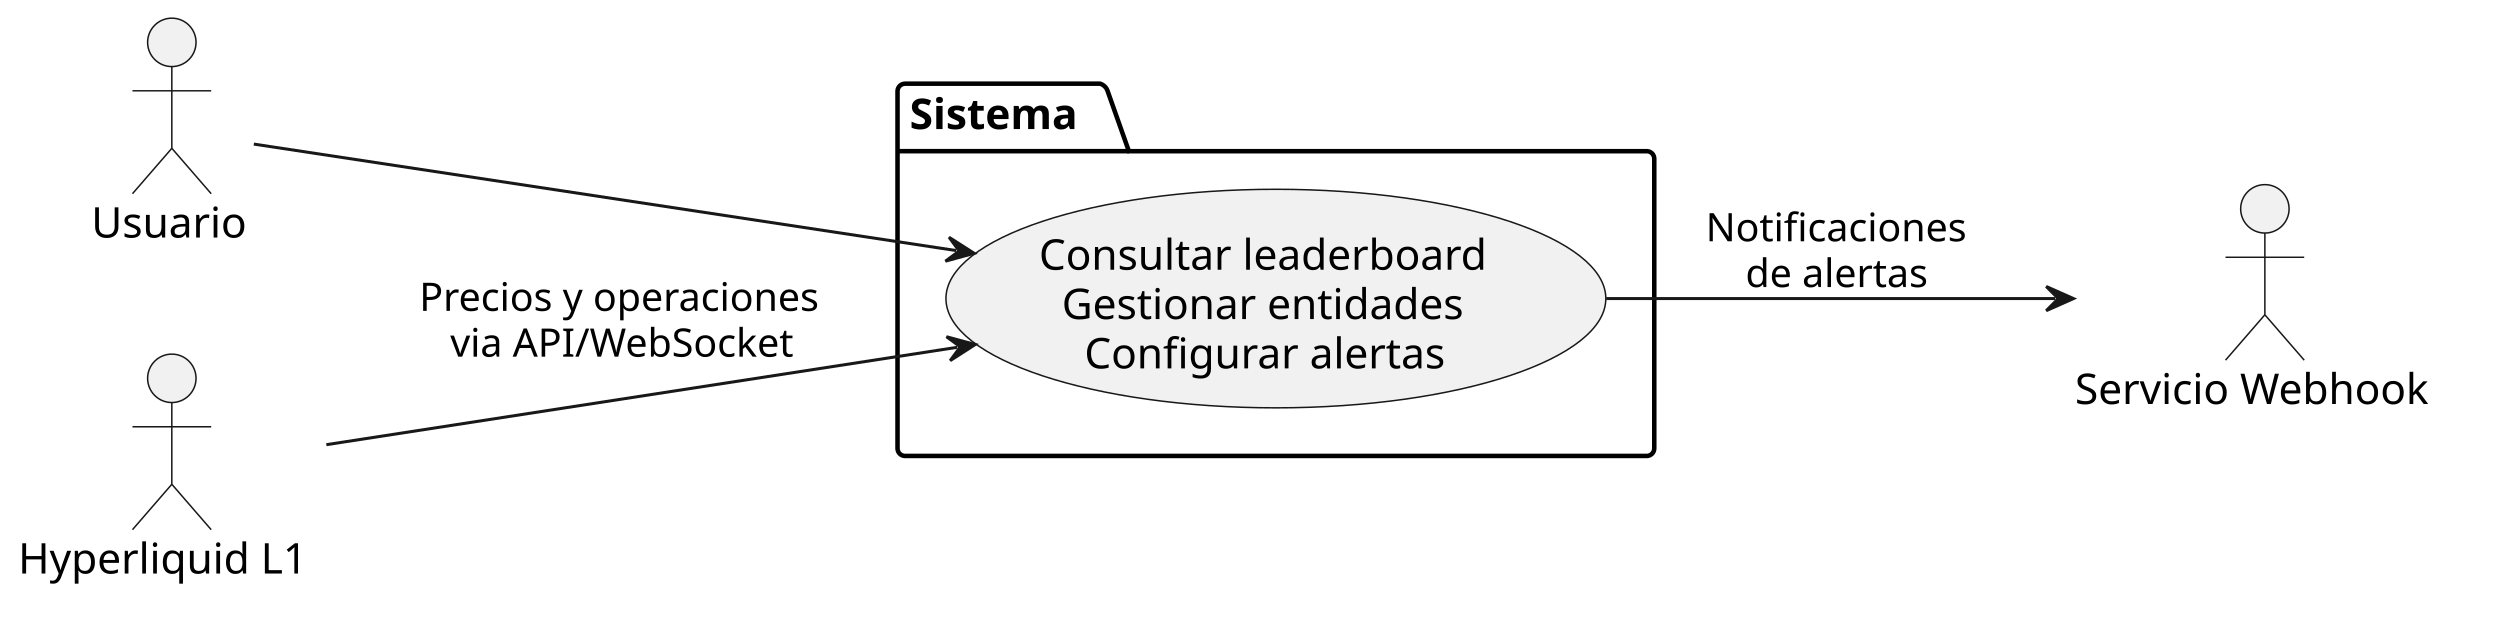
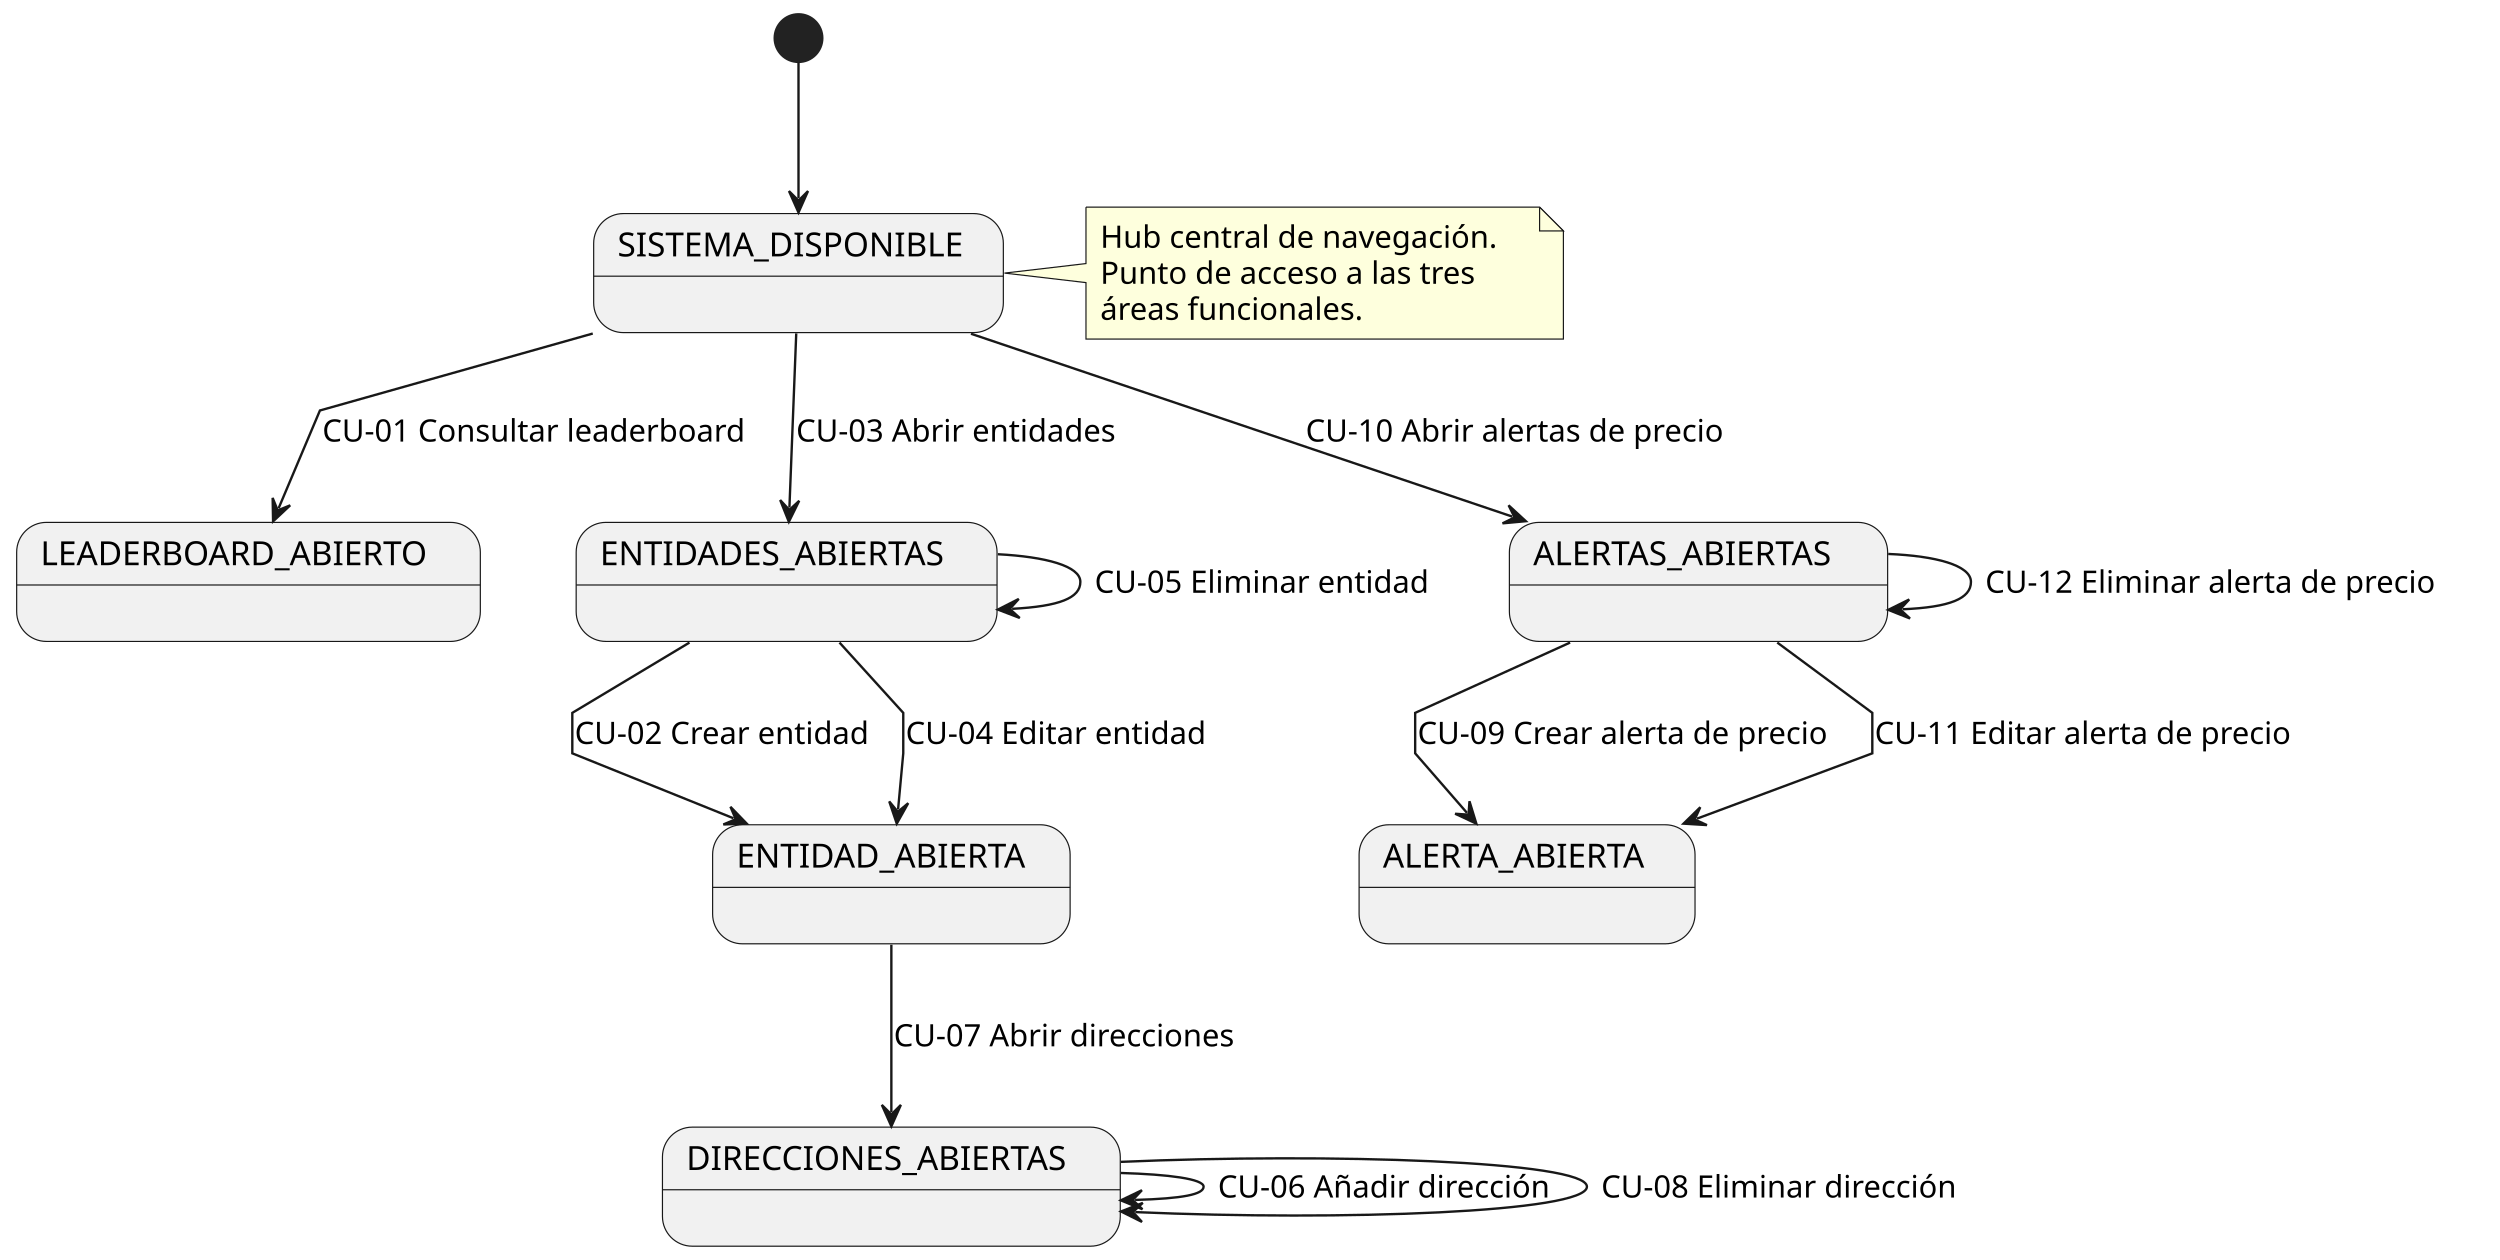
- <svg xmlns="http://www.w3.org/2000/svg" contentStyleType="text/css" data-diagram-type="DESCRIPTION" height="205px" preserveAspectRatio="none" style="width:826px;height:205px;background:#FFFFFF;" version="1.1" viewBox="0 0 826 205" width="826px" zoomAndPan="magnify">
+ <svg xmlns="http://www.w3.org/2000/svg" contentStyleType="text/css" data-diagram-type="STATE" height="529px" preserveAspectRatio="none" style="width:1050px;height:529px;background:#FFFFFF;" version="1.1" viewBox="0 0 1050 529" width="1050px" zoomAndPan="magnify">
  <defs />
  <g>
-     <g class="cluster" data-qualified-name="Sistema" data-source-line="7" id="ent0005">
-       <path d="M299.04,27.65 L363.478,27.65 A3.75,3.75 0 0 1 365.978,30.15 L372.978,49.947 L544.07,49.947 A2.5,2.5 0 0 1 546.57,52.447 L546.57,148.15 A2.5,2.5 0 0 1 544.07,150.65 L299.04,150.65 A2.5,2.5 0 0 1 296.54,148.15 L296.54,30.15 A2.5,2.5 0 0 1 299.04,27.65" fill="none" style="stroke:#000000;stroke-width:1.5;" />
-       <line style="stroke:#000000;stroke-width:1.5;" x1="296.54" x2="372.978" y1="49.947" y2="49.947" />
-       <text fill="#000000" font-family="sans-serif" font-size="14" font-weight="700" lengthAdjust="spacing" textLength="63.438" x="300.54" y="42.645">Sistema</text>
+     <g>
+       <rect fill="#F1F1F1" height="50" rx="12.5" ry="12.5" style="stroke:#181818;stroke-width:0.5;" width="172.065" x="249.34" y="89.7" />
+       <line style="stroke:#181818;stroke-width:0.5;" x1="249.34" x2="421.405" y1="115.997" y2="115.997" />
+       <text fill="#000000" font-family="sans-serif" font-size="14" lengthAdjust="spacing" textLength="152.065" x="259.34" y="107.695">SISTEMA_DISPONIBLE</text>
    </g>
-     <g class="entity" data-qualified-name="Sistema.SIS" data-source-line="8" id="ent0006">
-       <ellipse cx="421.552" cy="98.646" fill="#F1F1F1" rx="109.012" ry="36.106" style="stroke:#181818;stroke-width:0.5;" />
-       <text fill="#000000" font-family="sans-serif" font-size="14" lengthAdjust="spacing" textLength="156.557" x="343.274" y="89.117">Consultar leaderboard</text>
-       <text fill="#000000" font-family="sans-serif" font-size="14" lengthAdjust="spacing" textLength="141.483" x="350.811" y="105.414">Gestionar entidades</text>
-       <text fill="#000000" font-family="sans-serif" font-size="14" lengthAdjust="spacing" textLength="126.533" x="358.286" y="121.711">Configurar alertas</text>
+     <g>
+       <rect fill="#F1F1F1" height="50" rx="12.5" ry="12.5" style="stroke:#181818;stroke-width:0.5;" width="194.74" x="7" y="219.4" />
+       <line style="stroke:#181818;stroke-width:0.5;" x1="7" x2="201.74" y1="245.697" y2="245.697" />
+       <text fill="#000000" font-family="sans-serif" font-size="14" lengthAdjust="spacing" textLength="174.74" x="17" y="237.395">LEADERBOARD_ABIERTO</text>
    </g>
-     <g class="entity" data-qualified-name="U" data-source-line="3" id="ent0002">
-       <ellipse cx="56.772" cy="14" fill="#F1F1F1" rx="8" ry="8" style="stroke:#181818;stroke-width:0.5;" />
-       <path d="M56.772,22 L56.772,49 M43.772,30 L69.772,30 M56.772,49 L43.772,64 M56.772,49 L69.772,64" fill="none" style="stroke:#181818;stroke-width:0.5;" />
-       <text fill="#000000" font-family="sans-serif" font-size="14" lengthAdjust="spacing" textLength="53.204" x="30.17" y="78.495">Usuario</text>
+     <g>
+       <rect fill="#F1F1F1" height="50" rx="12.5" ry="12.5" style="stroke:#181818;stroke-width:0.5;" width="176.769" x="241.99" y="219.4" />
+       <line style="stroke:#181818;stroke-width:0.5;" x1="241.99" x2="418.759" y1="245.697" y2="245.697" />
+       <text fill="#000000" font-family="sans-serif" font-size="14" lengthAdjust="spacing" textLength="156.769" x="251.99" y="237.395">ENTIDADES_ABIERTAS</text>
    </g>
-     <g class="entity" data-qualified-name="HL" data-source-line="4" id="ent0003">
-       <ellipse cx="56.77" cy="125" fill="#F1F1F1" rx="8" ry="8" style="stroke:#181818;stroke-width:0.5;" />
-       <path d="M56.77,133 L56.77,160 M43.77,141 L69.77,141 M56.77,160 L43.77,175 M56.77,160 L69.77,175" fill="none" style="stroke:#181818;stroke-width:0.5;" />
-       <text fill="#000000" font-family="sans-serif" font-size="14" lengthAdjust="spacing" textLength="101.541" x="6" y="189.495">Hyperliquid L1</text>
+     <g>
+       <rect fill="#F1F1F1" height="50" rx="12.5" ry="12.5" style="stroke:#181818;stroke-width:0.5;" width="150.149" x="299.3" y="346.4" />
+       <line style="stroke:#181818;stroke-width:0.5;" x1="299.3" x2="449.449" y1="372.697" y2="372.697" />
+       <text fill="#000000" font-family="sans-serif" font-size="14" lengthAdjust="spacing" textLength="130.149" x="309.3" y="364.395">ENTIDAD_ABIERTA</text>
    </g>
-     <g class="entity" data-qualified-name="SW" data-source-line="5" id="ent0004">
-       <ellipse cx="748.314" cy="69" fill="#F1F1F1" rx="8" ry="8" style="stroke:#181818;stroke-width:0.5;" />
-       <path d="M748.314,77 L748.314,104 M735.314,85 L761.314,85 M748.314,104 L735.314,119 M748.314,104 L761.314,119" fill="none" style="stroke:#181818;stroke-width:0.5;" />
-       <text fill="#000000" font-family="sans-serif" font-size="14" lengthAdjust="spacing" textLength="125.487" x="685.57" y="133.495">Servicio Webhook</text>
+     <g>
+       <rect fill="#F1F1F1" height="50" rx="12.5" ry="12.5" style="stroke:#181818;stroke-width:0.5;" width="192.286" x="278.23" y="473.4" />
+       <line style="stroke:#181818;stroke-width:0.5;" x1="278.23" x2="470.516" y1="499.697" y2="499.697" />
+       <text fill="#000000" font-family="sans-serif" font-size="14" lengthAdjust="spacing" textLength="172.286" x="288.23" y="491.395">DIRECCIONES_ABIERTAS</text>
    </g>
-     <g class="link" data-entity-1="ent0002" data-entity-2="ent0006" data-link-type="dependency" data-source-line="11" id="lnk7">
-       <path d="M83.86,47.61 C132.93,55.05 235.318,70.571 315.928,82.791" fill="none" id="U-to-SIS" style="stroke:#181818;stroke-width:1;" />
-       <polygon fill="#181818" points="321.86,83.69,313.561,78.386,316.916,82.941,312.362,86.296,321.86,83.69" style="stroke:#181818;stroke-width:1;" />
+     <g>
+       <rect fill="#F1F1F1" height="50" rx="12.5" ry="12.5" style="stroke:#181818;stroke-width:0.5;" width="158.865" x="633.94" y="219.4" />
+       <line style="stroke:#181818;stroke-width:0.5;" x1="633.94" x2="792.805" y1="245.697" y2="245.697" />
+       <text fill="#000000" font-family="sans-serif" font-size="14" lengthAdjust="spacing" textLength="138.865" x="643.94" y="237.395">ALERTAS_ABIERTAS</text>
    </g>
-     <g class="link" data-entity-1="ent0003" data-entity-2="ent0006" data-link-type="dependency" data-source-line="12" id="lnk8">
-       <path d="M107.83,146.92 C162.94,138.42 246.97,125.445 316.29,114.745" fill="none" id="HL-to-SIS" style="stroke:#181818;stroke-width:1;" />
-       <polygon fill="#181818" points="322.22,113.83,312.715,111.25,317.279,114.593,313.935,119.156,322.22,113.83" style="stroke:#181818;stroke-width:1;" />
-       <text fill="#000000" font-family="sans-serif" font-size="13" lengthAdjust="spacing" textLength="141.864" x="138.54" y="102.717">Precios y operaciones</text>
-       <text fill="#000000" font-family="sans-serif" font-size="13" lengthAdjust="spacing" textLength="121.431" x="148.757" y="117.85">via API/WebSocket</text>
+     <g>
+       <rect fill="#F1F1F1" height="50" rx="12.5" ry="12.5" style="stroke:#181818;stroke-width:0.5;" width="141.092" x="570.82" y="346.4" />
+       <line style="stroke:#181818;stroke-width:0.5;" x1="570.82" x2="711.912" y1="372.697" y2="372.697" />
+       <text fill="#000000" font-family="sans-serif" font-size="14" lengthAdjust="spacing" textLength="121.092" x="580.82" y="364.395">ALERTA_ABIERTA</text>
    </g>
-     <g class="link" data-entity-1="ent0006" data-entity-2="ent0004" data-link-type="dependency" data-source-line="13" id="lnk9">
-       <path d="M530.69,98.65 C581.99,98.65 635.44,98.65 679.07,98.65" fill="none" id="SIS-to-SW" style="stroke:#181818;stroke-width:1;" />
-       <polygon fill="#181818" points="685.07,98.65,676.07,94.65,680.07,98.65,676.07,102.65,685.07,98.65" style="stroke:#181818;stroke-width:1;" />
-       <text fill="#000000" font-family="sans-serif" font-size="13" lengthAdjust="spacing" textLength="91.413" x="563.57" y="79.717">Notificaciones</text>
-       <text fill="#000000" font-family="sans-serif" font-size="13" lengthAdjust="spacing" textLength="65.14" x="576.707" y="94.85">de alertas</text>
+     <ellipse cx="335.37" cy="16" fill="#222222" rx="10" ry="10" style="stroke:#222222;stroke-width:1;" />
+     <g class="entity" data-qualified-name="GMN2" data-source-line="35" id="ent0003">
+       <path d="M456.11,87 L456.11,110.7 L421.87,114.7 L456.11,118.7 L456.11,142.398 A0,0 0 0 0 456.11,142.398 L656.628,142.398 A0,0 0 0 0 656.628,142.398 L656.628,97 L646.628,87 L456.11,87 A0,0 0 0 0 456.11,87" fill="#FEFFDD" style="stroke:#181818;stroke-width:0.5;" />
+       <path d="M646.628,87 L646.628,97 L656.628,97 L646.628,87" fill="#FEFFDD" style="stroke:#181818;stroke-width:0.5;" />
+       <text fill="#000000" font-family="sans-serif" font-size="13" lengthAdjust="spacing" textLength="179.518" x="462.11" y="104.067">Hub central de navegación.</text>
+       <text fill="#000000" font-family="sans-serif" font-size="13" lengthAdjust="spacing" textLength="170.796" x="462.11" y="119.2">Punto de acceso a las tres</text>
+       <text fill="#000000" font-family="sans-serif" font-size="13" lengthAdjust="spacing" textLength="118.669" x="462.11" y="134.333">áreas funcionales.</text>
+     </g>
+     <g class="link" data-entity-1="ent0002" data-entity-2="ent0002" data-link-type="dependency" data-source-line="4" id="lnk3">
+       <path d="M335.37,26.27 C335.37,40.64 335.37,62.77 335.37,83.25" fill="none" id="*start*-to-SISTEMA_DISPONIBLE" style="stroke:#181818;stroke-width:1;" />
+       <polygon fill="#181818" points="335.37,89.25,339.37,80.25,335.37,84.25,331.37,80.25,335.37,89.25" style="stroke:#181818;stroke-width:1;" />
+     </g>
+     <g class="link" data-entity-1="ent0002" data-entity-2="ent0003" data-link-type="dependency" data-source-line="15" id="lnk4">
+       <path d="M248.96,140.08 C194.48,155.44 134.37,172.4 134.37,172.4 C134.37,172.4 125.706,192.903 117.026,213.443" fill="none" id="SISTEMA_DISPONIBLE-to-LEADERBOARD_ABIERTO" style="stroke:#181818;stroke-width:1;" />
+       <polygon fill="#181818" points="114.69,218.97,121.878,212.237,116.636,214.364,114.509,209.123,114.69,218.97" style="stroke:#181818;stroke-width:1;" />
+       <text fill="#000000" font-family="sans-serif" font-size="13" lengthAdjust="spacing" textLength="189.332" x="135.37" y="185.467">CU-01 Consultar leaderboard</text>
+     </g>
+     <g class="link" data-entity-1="ent0002" data-entity-2="ent0004" data-link-type="dependency" data-source-line="18" id="lnk5">
+       <path d="M334.42,140.02 C333.53,162.74 332.445,190.485 331.555,213.175" fill="none" id="SISTEMA_DISPONIBLE-to-ENTIDADES_ABIERTAS" style="stroke:#181818;stroke-width:1;" />
+       <polygon fill="#181818" points="331.32,219.17,335.67,210.334,331.516,214.174,327.676,210.02,331.32,219.17" style="stroke:#181818;stroke-width:1;" />
+       <text fill="#000000" font-family="sans-serif" font-size="13" lengthAdjust="spacing" textLength="143.724" x="334.37" y="185.467">CU-03 Abrir entidades</text>
+     </g>
+     <g class="link" data-entity-1="ent0004" data-entity-2="ent0005" data-link-type="dependency" data-source-line="19" id="lnk6">
+       <path d="M289.58,269.87 C265.77,284.16 240.37,299.4 240.37,299.4 C240.37,299.4 240.37,316.4 240.37,316.4 C240.37,316.4 272.625,329.397 308.075,343.687" fill="none" id="ENTIDADES_ABIERTAS-to-ENTIDAD_ABIERTA" style="stroke:#181818;stroke-width:1;" />
+       <polygon fill="#181818" points="313.64,345.93,306.788,338.855,309.003,344.061,303.797,346.275,313.64,345.93" style="stroke:#181818;stroke-width:1;" />
+       <text fill="#000000" font-family="sans-serif" font-size="13" lengthAdjust="spacing" textLength="133.237" x="241.37" y="312.467">CU-02 Crear entidad</text>
+     </g>
+     <g class="link" data-entity-1="ent0004" data-entity-2="ent0005" data-link-type="dependency" data-source-line="20" id="lnk7">
+       <path d="M352.58,269.87 C365.54,284.16 379.37,299.4 379.37,299.4 C379.37,299.4 379.37,316.4 379.37,316.4 C379.37,316.4 378.512,325.665 377.192,339.955" fill="none" id="ENTIDADES_ABIERTAS-to-ENTIDAD_ABIERTA-1" style="stroke:#181818;stroke-width:1;" />
+       <polygon fill="#181818" points="376.64,345.93,381.451,337.336,377.1,340.951,373.485,336.6,376.64,345.93" style="stroke:#181818;stroke-width:1;" />
+       <text fill="#000000" font-family="sans-serif" font-size="13" lengthAdjust="spacing" textLength="135.992" x="380.37" y="312.467">CU-04 Editar entidad</text>
+     </g>
+     <g class="link" data-entity-1="ent0004" data-entity-2="ent0004" data-link-type="dependency" data-source-line="21" id="lnk8">
+       <path d="M419.1,232.78 C439.11,233.83 453.75,237.7 453.75,244.4 C453.75,251.1 445.102,254.656 425.092,255.706" fill="none" id="ENTIDADES_ABIERTAS-to-ENTIDADES_ABIERTAS" style="stroke:#181818;stroke-width:1;" />
+       <polygon fill="#181818" points="419.1,256.02,428.297,259.543,424.093,255.758,427.878,251.554,419.1,256.02" style="stroke:#181818;stroke-width:1;" />
+       <text fill="#000000" font-family="sans-serif" font-size="13" lengthAdjust="spacing" textLength="150.769" x="459.75" y="248.967">CU-05 Eliminar entidad</text>
+     </g>
+     <g class="link" data-entity-1="ent0005" data-entity-2="ent0006" data-link-type="dependency" data-source-line="24" id="lnk9">
+       <path d="M374.37,396.8 C374.37,418.82 374.37,445.06 374.37,467.06" fill="none" id="ENTIDAD_ABIERTA-to-DIRECCIONES_ABIERTAS" style="stroke:#181818;stroke-width:1;" />
+       <polygon fill="#181818" points="374.37,473.06,378.37,464.06,374.37,468.06,370.37,464.06,374.37,473.06" style="stroke:#181818;stroke-width:1;" />
+       <text fill="#000000" font-family="sans-serif" font-size="13" lengthAdjust="spacing" textLength="153.613" x="375.37" y="439.467">CU-07 Abrir direcciones</text>
+     </g>
+     <g class="link" data-entity-1="ent0006" data-entity-2="ent0006" data-link-type="dependency" data-source-line="25" id="lnk10">
+       <path d="M470.73,492.65 C490.94,493.24 505.51,495.16 505.51,498.4 C505.51,501.64 496.937,503.385 476.727,503.975" fill="none" id="DIRECCIONES_ABIERTAS-to-DIRECCIONES_ABIERTAS" style="stroke:#181818;stroke-width:1;" />
+       <polygon fill="#181818" points="470.73,504.15,479.843,507.886,475.728,504.004,479.609,499.889,470.73,504.15" style="stroke:#181818;stroke-width:1;" />
+       <text fill="#000000" font-family="sans-serif" font-size="13" lengthAdjust="spacing" textLength="149.703" x="511.51" y="502.967">CU-06 Añadir dirección</text>
+     </g>
+     <g class="link" data-entity-1="ent0006" data-entity-2="ent0006" data-link-type="dependency" data-source-line="26" id="lnk11">
+       <path d="M470.81,487.98 C558.08,484.18 666.51,487.66 666.51,498.4 C666.51,509.14 564.074,512.881 476.804,509.081" fill="none" id="DIRECCIONES_ABIERTAS-to-DIRECCIONES_ABIERTAS-1" style="stroke:#181818;stroke-width:1;" />
+       <polygon fill="#181818" points="470.81,508.82,479.627,513.208,475.805,509.038,479.976,505.215,470.81,508.82" style="stroke:#181818;stroke-width:1;" />
+       <text fill="#000000" font-family="sans-serif" font-size="13" lengthAdjust="spacing" textLength="160.659" x="672.51" y="502.967">CU-08 Eliminar dirección</text>
+     </g>
+     <g class="link" data-entity-1="ent0002" data-entity-2="ent0007" data-link-type="dependency" data-source-line="29" id="lnk12">
+       <path d="M407.81,140.17 C474.8,162.8 568.156,194.34 635.176,216.98" fill="none" id="SISTEMA_DISPONIBLE-to-ALERTAS_ABIERTAS" style="stroke:#181818;stroke-width:1;" />
+       <polygon fill="#181818" points="640.86,218.9,633.614,212.23,636.123,217.3,631.053,219.809,640.86,218.9" style="stroke:#181818;stroke-width:1;" />
+       <text fill="#000000" font-family="sans-serif" font-size="13" lengthAdjust="spacing" textLength="189.116" x="548.37" y="185.467">CU-10 Abrir alertas de precio</text>
+     </g>
+     <g class="link" data-entity-1="ent0007" data-entity-2="ent0008" data-link-type="dependency" data-source-line="30" id="lnk13">
+       <path d="M659.44,269.87 C627.96,284.16 594.37,299.4 594.37,299.4 C594.37,299.4 594.37,316.4 594.37,316.4 C594.37,316.4 603.69,327.115 616.13,341.404" fill="none" id="ALERTAS_ABIERTAS-to-ALERTA_ABIERTA" style="stroke:#181818;stroke-width:1;" />
+       <polygon fill="#181818" points="620.07,345.93,617.178,336.515,616.787,342.159,611.144,341.768,620.07,345.93" style="stroke:#181818;stroke-width:1;" />
+       <text fill="#000000" font-family="sans-serif" font-size="13" lengthAdjust="spacing" textLength="186.627" x="595.37" y="312.467">CU-09 Crear alerta de precio</text>
+     </g>
+     <g class="link" data-entity-1="ent0007" data-entity-2="ent0008" data-link-type="dependency" data-source-line="31" id="lnk14">
+       <path d="M746.45,269.87 C765.77,284.16 786.37,299.4 786.37,299.4 C786.37,299.4 786.37,316.4 786.37,316.4 C786.37,316.4 751.073,329.546 712.703,343.836" fill="none" id="ALERTAS_ABIERTAS-to-ALERTA_ABIERTA-1" style="stroke:#181818;stroke-width:1;" />
+       <polygon fill="#181818" points="707.08,345.93,716.91,346.537,711.766,344.185,714.118,339.04,707.08,345.93" style="stroke:#181818;stroke-width:1;" />
+       <text fill="#000000" font-family="sans-serif" font-size="13" lengthAdjust="spacing" textLength="189.382" x="787.37" y="312.467">CU-11 Editar alerta de precio</text>
+     </g>
+     <g class="link" data-entity-1="ent0007" data-entity-2="ent0007" data-link-type="dependency" data-source-line="32" id="lnk15">
+       <path d="M793.05,232.66 C812.94,233.48 827.8,237.39 827.8,244.4 C827.8,251.41 818.935,255.073 799.045,255.893" fill="none" id="ALERTAS_ABIERTAS-to-ALERTAS_ABIERTAS" style="stroke:#181818;stroke-width:1;" />
+       <polygon fill="#181818" points="793.05,256.14,802.207,259.766,798.046,255.934,801.878,251.773,793.05,256.14" style="stroke:#181818;stroke-width:1;" />
+       <text fill="#000000" font-family="sans-serif" font-size="13" lengthAdjust="spacing" textLength="204.16" x="833.8" y="248.967">CU-12 Eliminar alerta de precio</text>
    </g>
  </g>
</svg>
